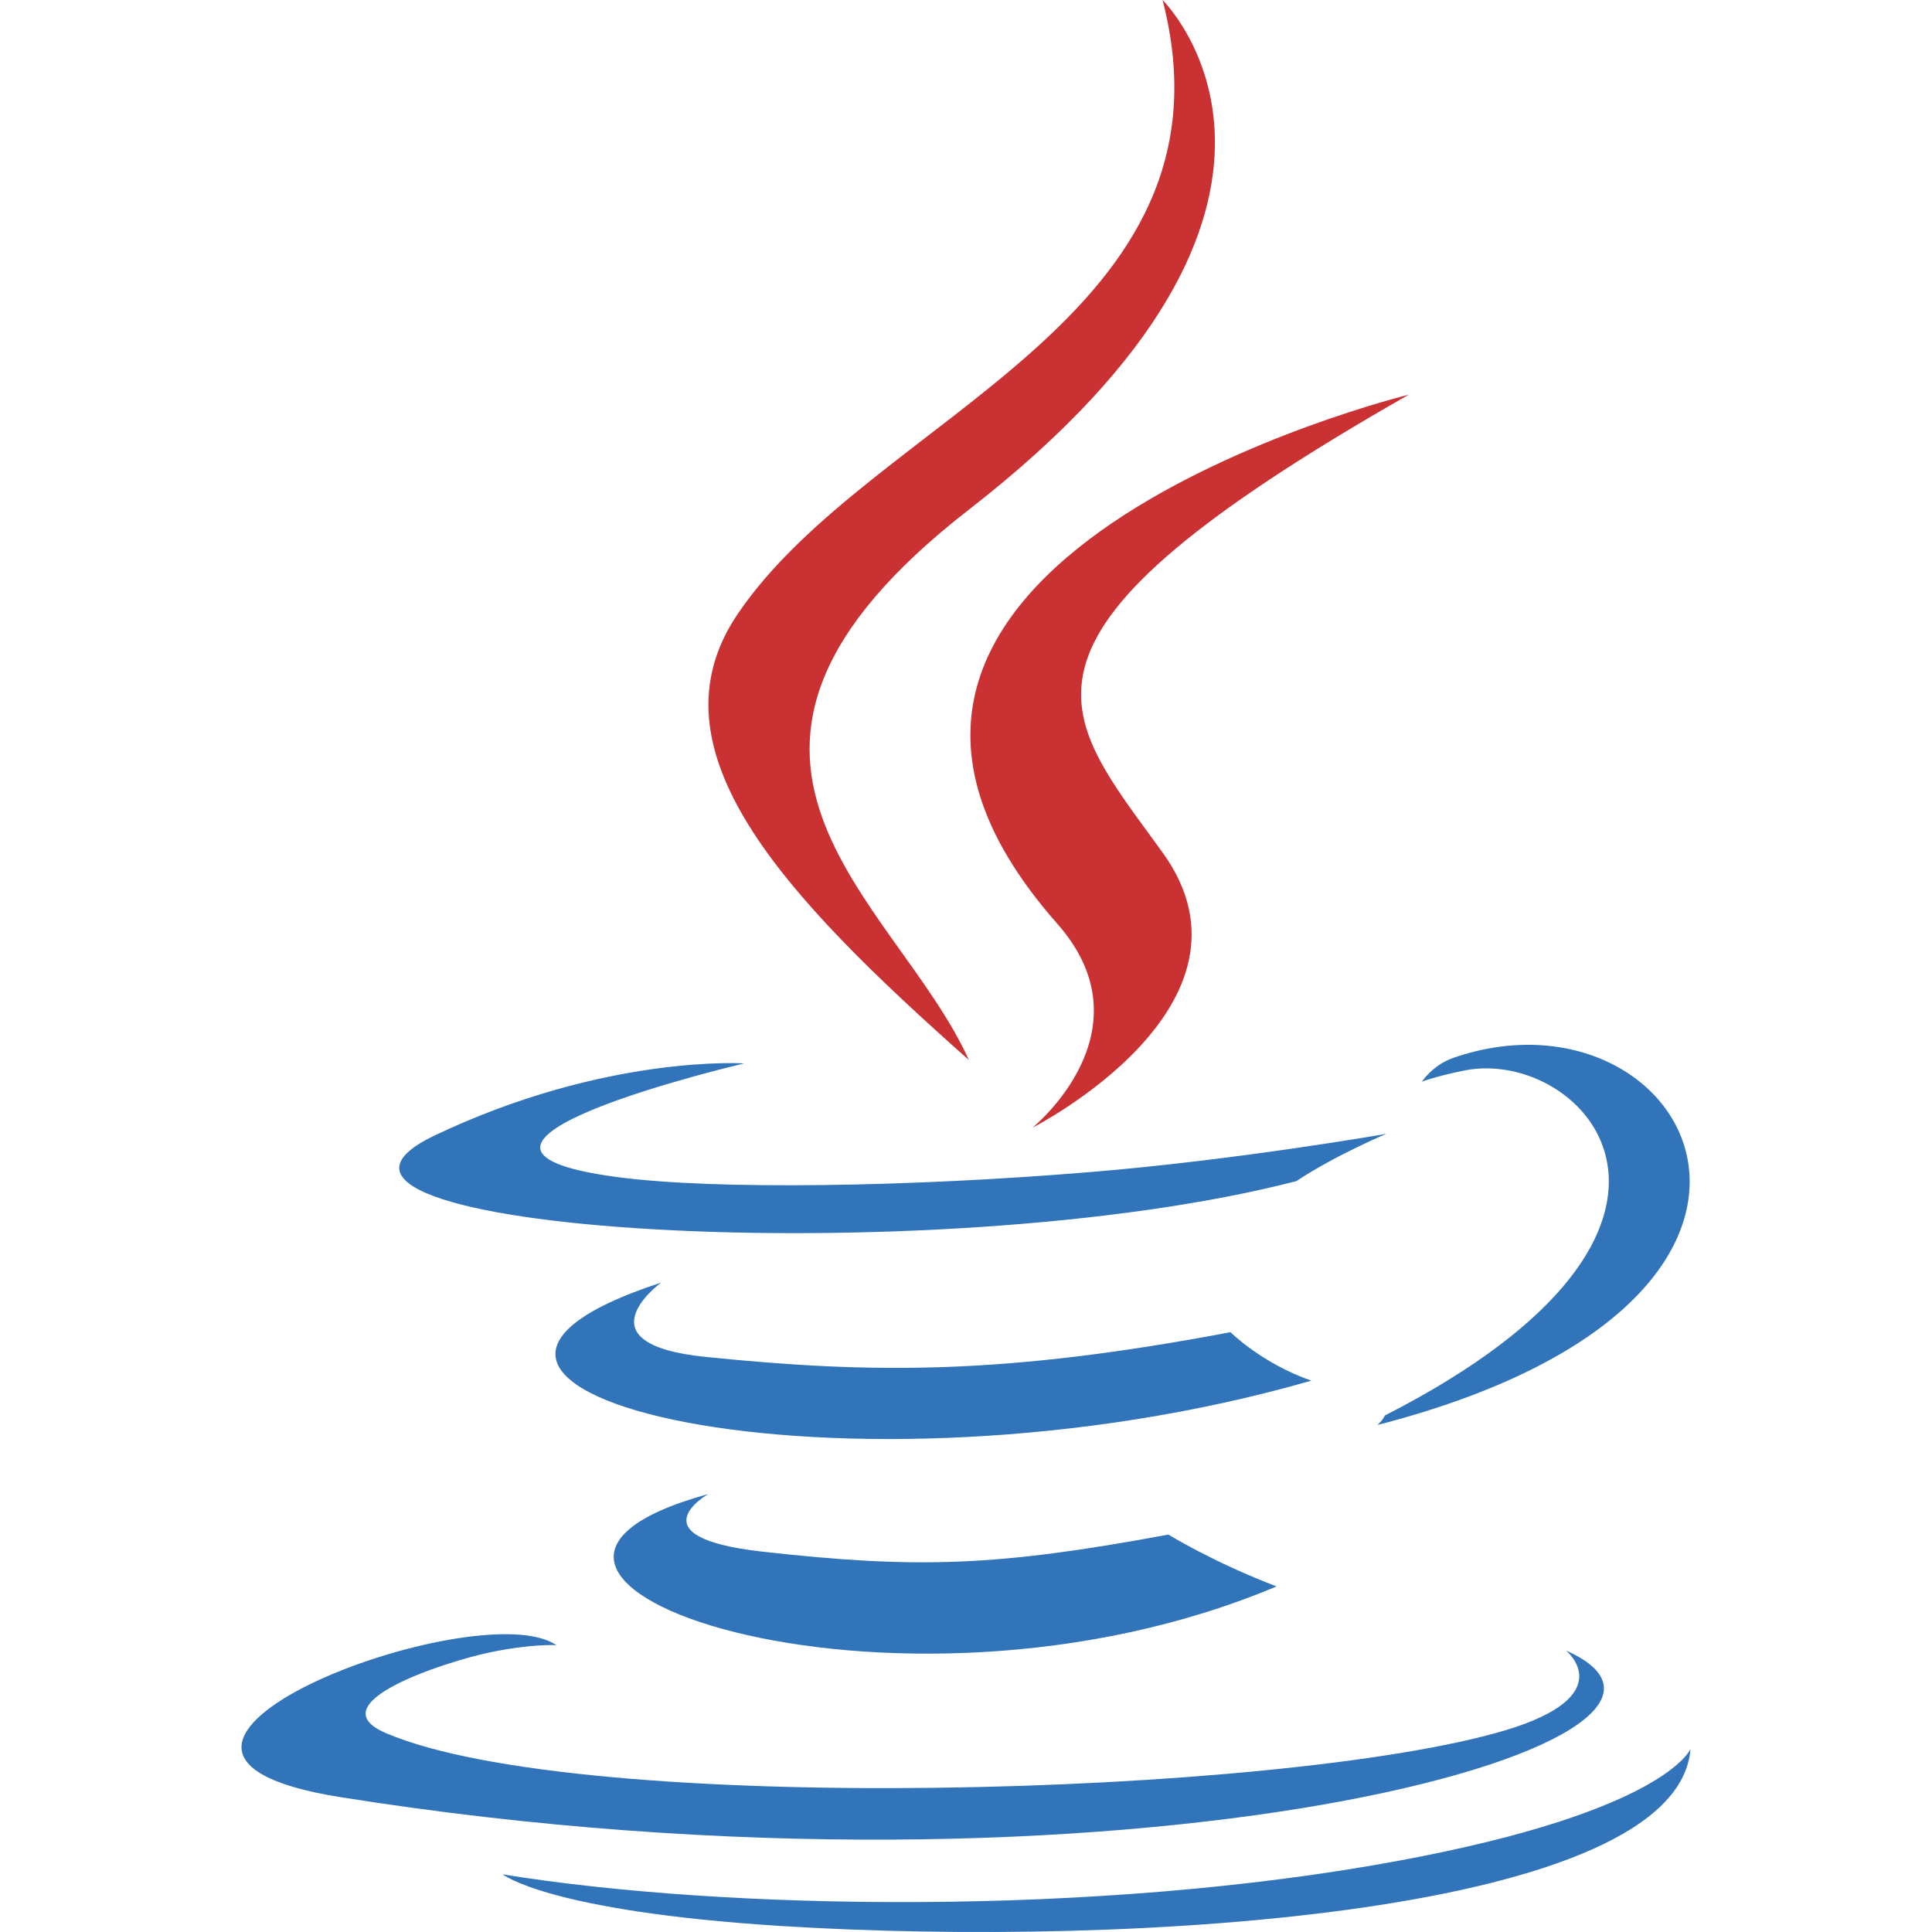
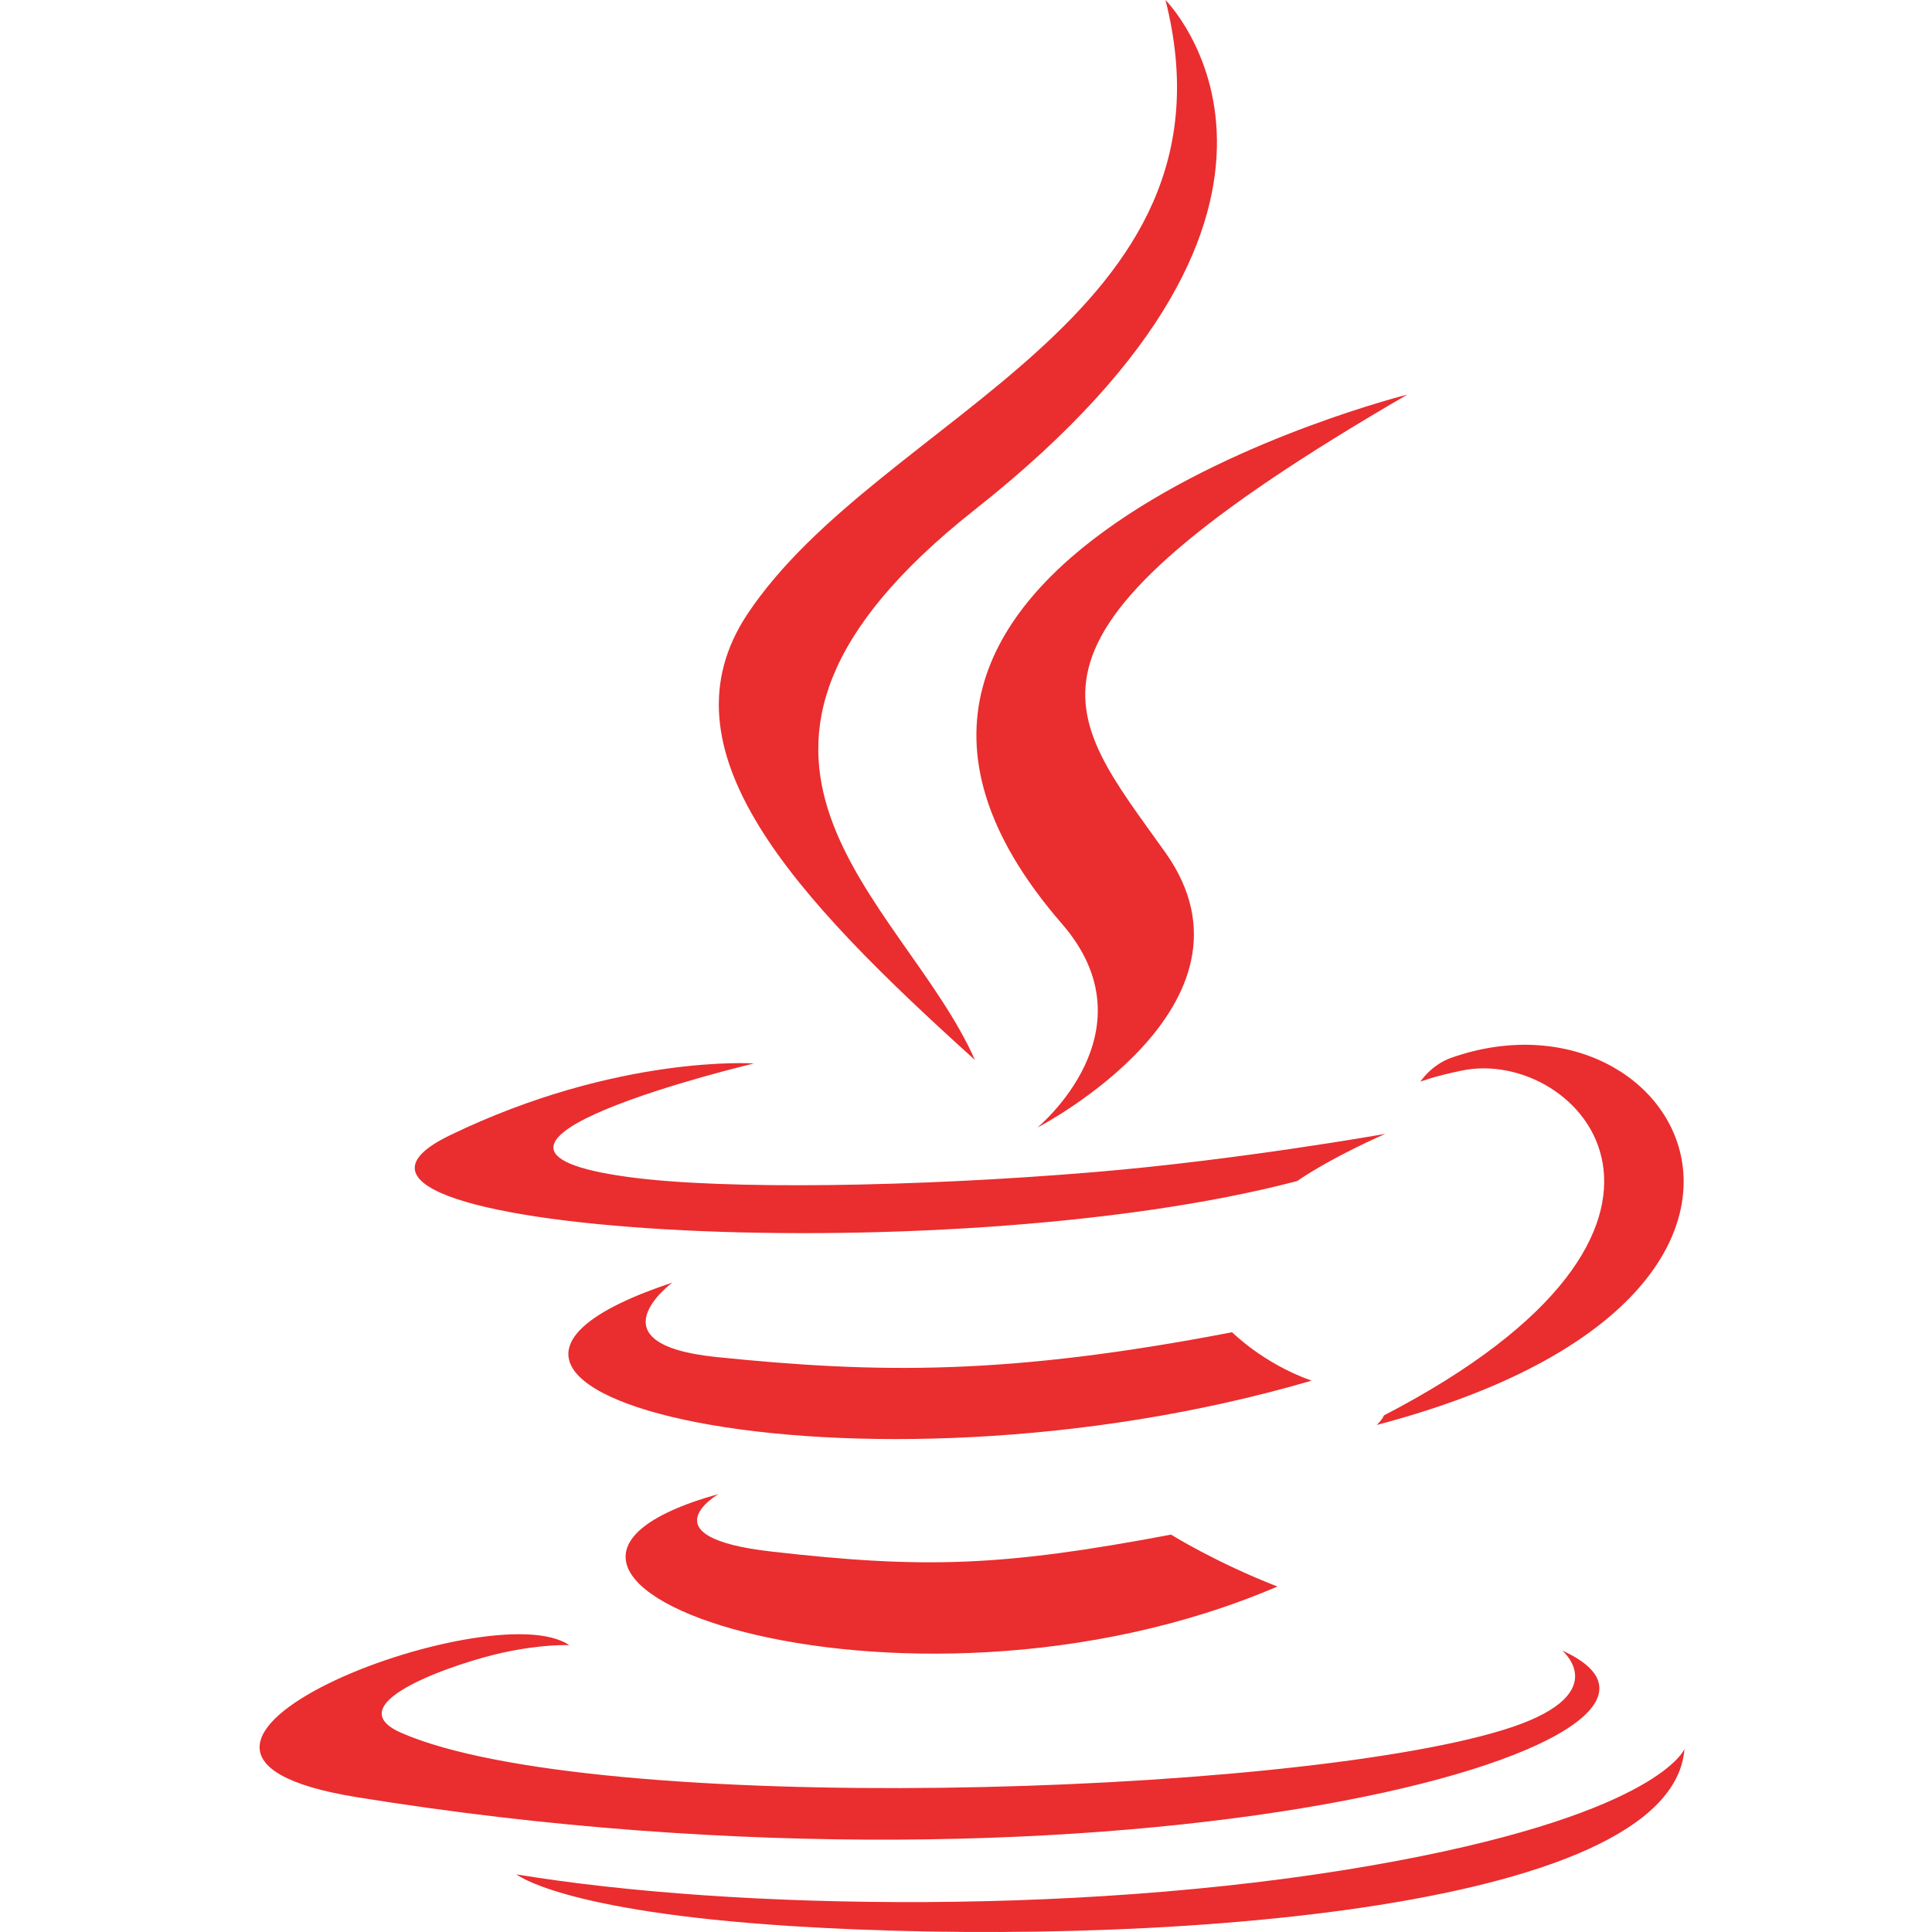
- <svg xmlns="http://www.w3.org/2000/svg" width="24" height="24" viewBox="0 0 24 24" fill="none">
-   <path fill-rule="evenodd" clip-rule="evenodd" d="M8.797 18.56C8.797 18.56 7.865 19.093 9.461 19.274C11.395 19.491 12.383 19.459 14.514 19.063C14.514 19.063 15.075 19.409 15.858 19.707C11.08 21.721 5.044 19.591 8.797 18.56ZM8.213 15.933C8.213 15.933 7.167 16.694 8.765 16.856C10.831 17.066 12.462 17.083 15.286 16.549C15.286 16.549 15.676 16.938 16.29 17.151C10.513 18.812 4.08 17.282 8.213 15.933Z" fill="#3174B9" />
-   <path fill-rule="evenodd" clip-rule="evenodd" d="M13.134 11.475C14.312 12.809 12.826 14.008 12.826 14.008C12.826 14.008 15.815 12.491 14.442 10.59C13.16 8.818 12.177 7.938 17.5 4.903C17.499 4.902 9.144 6.954 13.134 11.475Z" fill="#CA3132" />
-   <path fill-rule="evenodd" clip-rule="evenodd" d="M19.454 20.504C19.454 20.504 20.144 21.063 18.694 21.496C15.936 22.317 7.215 22.565 4.793 21.529C3.923 21.156 5.555 20.639 6.069 20.53C6.605 20.416 6.911 20.437 6.911 20.437C5.942 19.767 0.651 21.754 4.224 22.324C13.964 23.877 21.98 21.625 19.454 20.504ZM9.245 13.21C9.245 13.21 4.81 14.247 7.675 14.623C8.885 14.783 11.295 14.746 13.542 14.56C15.378 14.409 17.221 14.085 17.221 14.085C17.221 14.085 16.574 14.358 16.105 14.672C11.601 15.837 2.899 15.294 5.404 14.103C7.523 13.096 9.245 13.21 9.245 13.21ZM17.203 17.584C21.782 15.245 19.665 12.996 18.186 13.299C17.825 13.373 17.663 13.437 17.663 13.437C17.663 13.437 17.798 13.23 18.054 13.141C20.978 12.13 23.226 16.122 17.111 17.702C17.111 17.702 17.181 17.64 17.203 17.584Z" fill="#3174B9" />
-   <path fill-rule="evenodd" clip-rule="evenodd" d="M14.442 0C14.442 0 16.977 2.495 12.037 6.33C8.074 9.407 11.133 11.162 12.035 13.167C9.722 11.115 8.025 9.308 9.164 7.627C10.835 5.159 15.465 3.962 14.442 0Z" fill="#CA3132" />
-   <path fill-rule="evenodd" clip-rule="evenodd" d="M9.696 23.925C14.09 24.201 20.84 23.771 21 21.726C21 21.726 20.693 22.501 17.368 23.116C13.617 23.811 8.989 23.73 6.245 23.284C6.245 23.284 6.807 23.742 9.696 23.925Z" fill="#3174B9" />
+ <svg xmlns="http://www.w3.org/2000/svg" width="16" height="16" viewBox="0 0 16 16" fill="none">
+   <path d="M5.95 12.373C3.49 13.061 7.447 14.48 10.579 13.139C10.066 12.939 9.698 12.709 9.698 12.709C8.302 12.973 7.654 12.994 6.386 12.849C5.339 12.729 5.95 12.373 5.95 12.373ZM10.204 11.033C8.353 11.389 7.284 11.377 5.929 11.238C4.882 11.129 5.568 10.622 5.568 10.622C2.858 11.521 7.076 12.542 10.862 11.434C10.46 11.292 10.204 11.033 10.204 11.033ZM11.655 3.268C11.655 3.268 6.178 4.636 8.794 7.65C9.566 8.539 8.591 9.338 8.591 9.338C8.591 9.338 10.551 8.327 9.651 7.06C8.811 5.879 8.166 5.292 11.655 3.268ZM12.937 13.669C12.937 13.669 13.389 14.042 12.438 14.33C10.631 14.878 4.914 15.043 3.326 14.352C2.755 14.104 3.825 13.759 4.162 13.687C4.513 13.611 4.714 13.625 4.714 13.625C4.079 13.178 0.61 14.503 2.952 14.883C9.338 15.918 14.593 14.416 12.937 13.669ZM10.742 9.781C11.049 9.572 11.473 9.39 11.473 9.39C11.473 9.39 10.265 9.606 9.062 9.707C7.588 9.83 6.008 9.855 5.215 9.749C3.337 9.498 6.244 8.807 6.244 8.807C6.244 8.807 5.115 8.73 3.726 9.402C2.084 10.196 7.789 10.558 10.742 9.781ZM11.461 11.722C11.447 11.759 11.401 11.801 11.401 11.801C15.409 10.748 13.936 8.087 12.019 8.76C11.851 8.82 11.763 8.958 11.763 8.958C11.763 8.958 11.869 8.915 12.106 8.866C13.075 8.664 14.463 10.163 11.461 11.722ZM8.074 8.778C7.482 7.441 5.477 6.272 8.074 4.22C11.314 1.663 9.652 0 9.652 0C10.322 2.641 7.287 3.439 6.191 5.084C5.445 6.205 6.557 7.41 8.074 8.778ZM11.569 15.411C9.11 15.874 6.077 15.82 4.278 15.523C4.278 15.523 4.646 15.828 6.54 15.95C9.421 16.134 13.846 15.847 13.95 14.484C13.95 14.484 13.749 15.001 11.569 15.411Z" fill="#EA2D2E" />
</svg>
